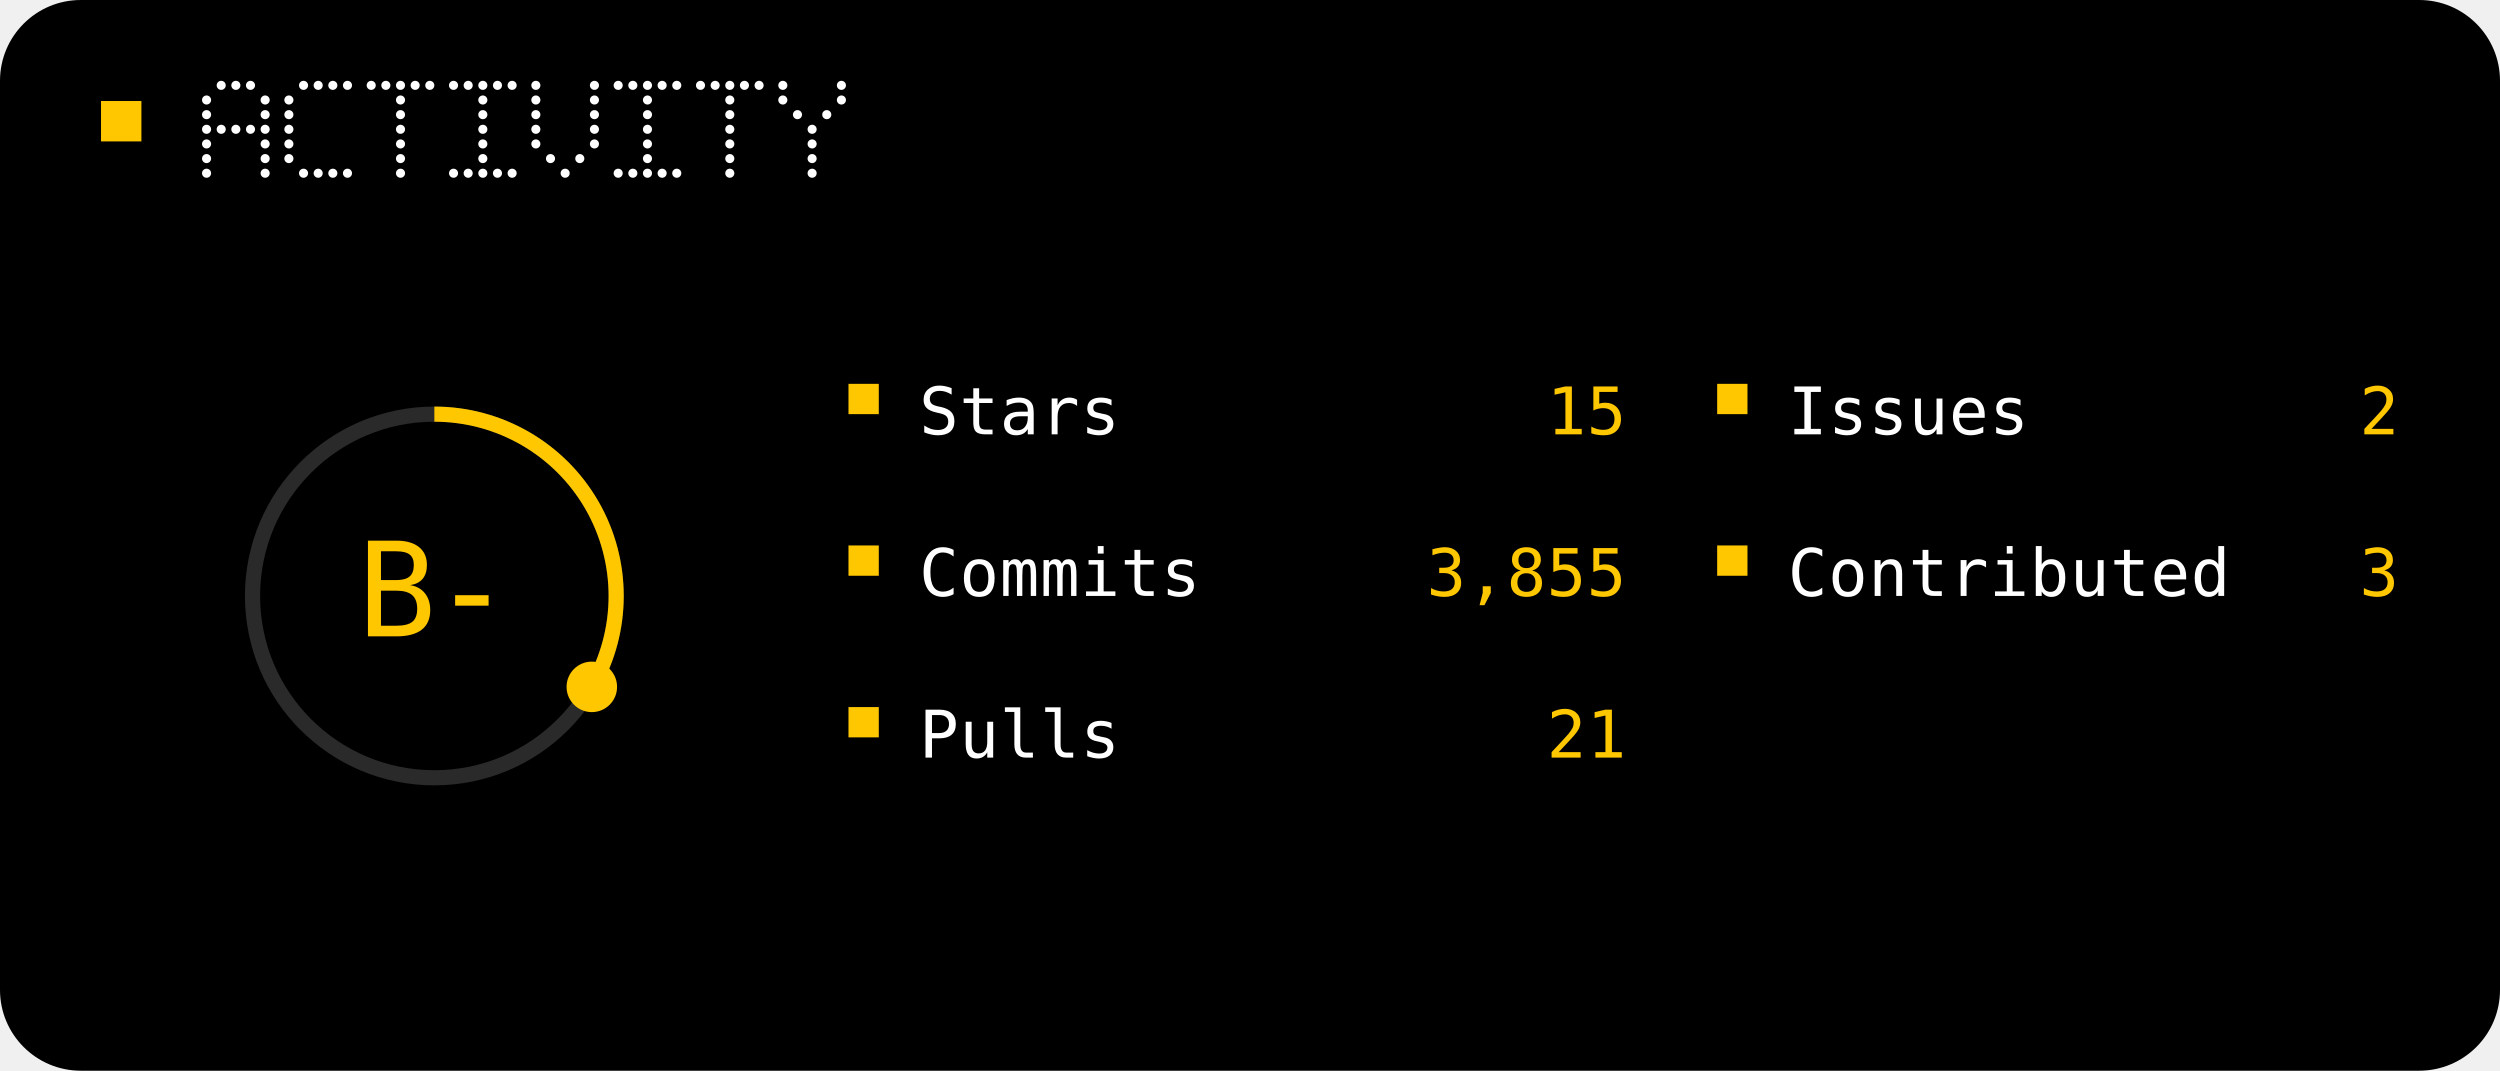
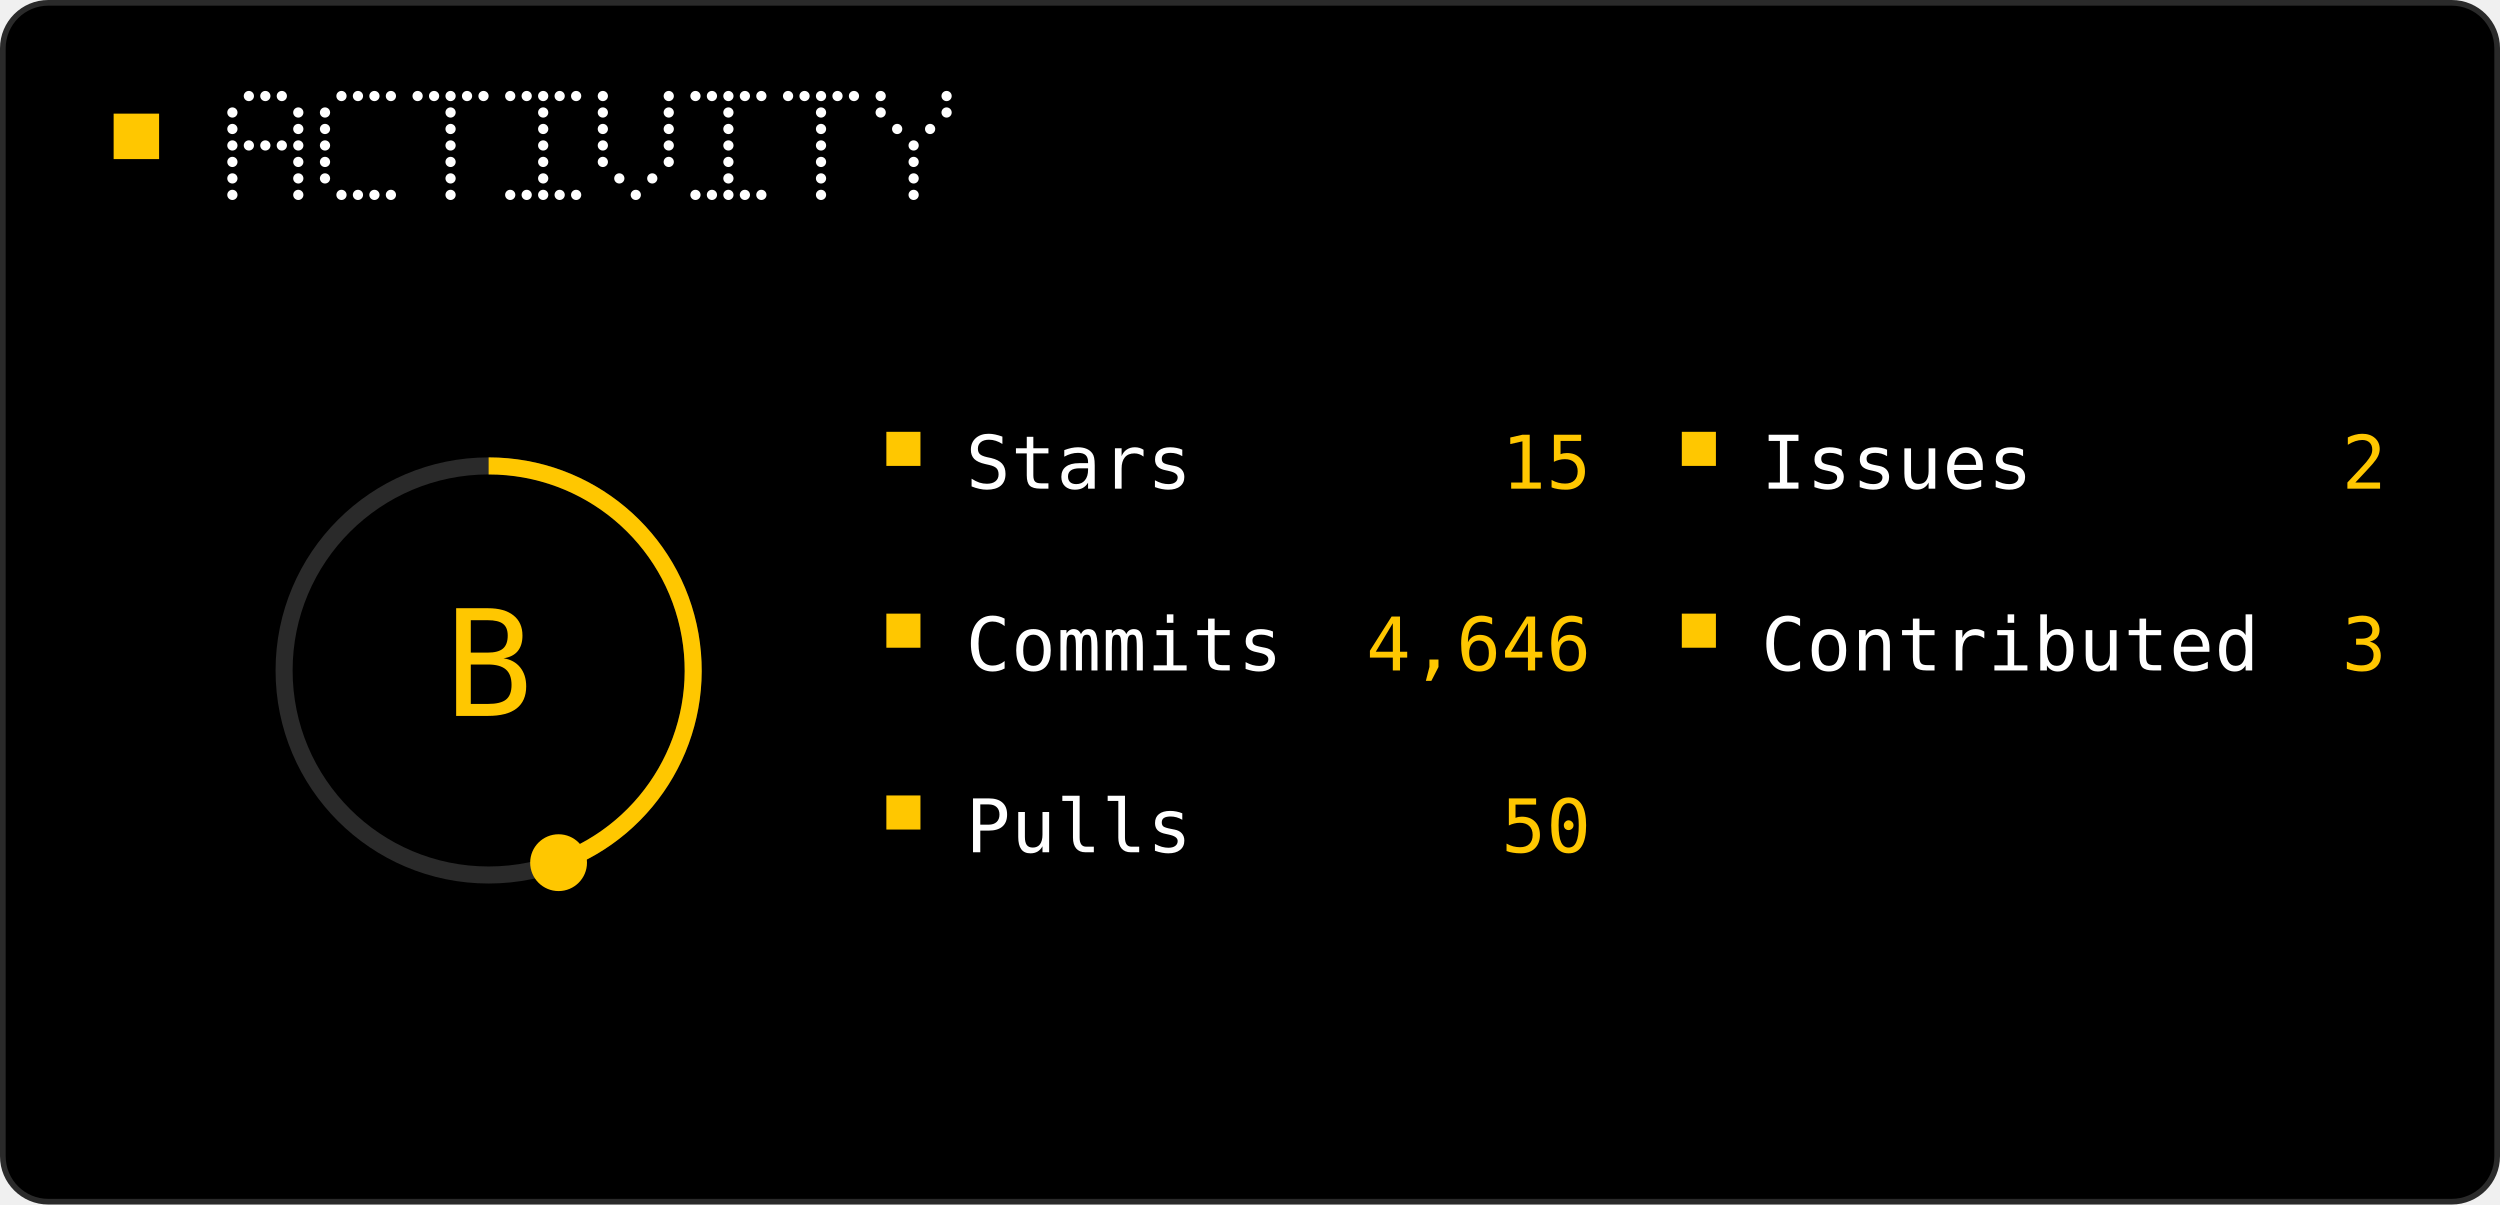
- <svg xmlns="http://www.w3.org/2000/svg" width="495" height="212" viewBox="0 0 495 212" role="img">
-   <rect width="495" height="212" rx="16" fill="#000000" />
+ <svg xmlns="http://www.w3.org/2000/svg" width="440" height="212" viewBox="0 0 440 212" role="img">
+   <rect x="0.5" y="0.5" width="439" height="211" rx="8" fill="#000000" stroke="#2A2A2A" />
  <rect x="20" y="20" width="8" height="8" fill="#FFC700" />
  <circle cx="43.8" cy="16.9" r="0.90" fill="#FFFFFF" />
  <circle cx="46.7" cy="16.9" r="0.90" fill="#FFFFFF" />
  <circle cx="49.6" cy="16.9" r="0.90" fill="#FFFFFF" />
  <circle cx="40.9" cy="19.8" r="0.90" fill="#FFFFFF" />
  <circle cx="52.5" cy="19.8" r="0.90" fill="#FFFFFF" />
  <circle cx="40.9" cy="22.7" r="0.90" fill="#FFFFFF" />
  <circle cx="52.5" cy="22.7" r="0.90" fill="#FFFFFF" />
  <circle cx="40.9" cy="25.6" r="0.90" fill="#FFFFFF" />
  <circle cx="43.8" cy="25.6" r="0.90" fill="#FFFFFF" />
  <circle cx="46.7" cy="25.6" r="0.90" fill="#FFFFFF" />
  <circle cx="49.6" cy="25.6" r="0.90" fill="#FFFFFF" />
  <circle cx="52.5" cy="25.6" r="0.90" fill="#FFFFFF" />
  <circle cx="40.9" cy="28.5" r="0.90" fill="#FFFFFF" />
  <circle cx="52.5" cy="28.5" r="0.90" fill="#FFFFFF" />
  <circle cx="40.9" cy="31.4" r="0.90" fill="#FFFFFF" />
  <circle cx="52.5" cy="31.4" r="0.90" fill="#FFFFFF" />
  <circle cx="40.9" cy="34.3" r="0.90" fill="#FFFFFF" />
  <circle cx="52.5" cy="34.3" r="0.90" fill="#FFFFFF" />
  <circle cx="60.1" cy="16.9" r="0.90" fill="#FFFFFF" />
  <circle cx="63.0" cy="16.9" r="0.90" fill="#FFFFFF" />
  <circle cx="65.9" cy="16.9" r="0.90" fill="#FFFFFF" />
  <circle cx="68.8" cy="16.9" r="0.90" fill="#FFFFFF" />
  <circle cx="57.2" cy="19.8" r="0.90" fill="#FFFFFF" />
  <circle cx="57.2" cy="22.7" r="0.90" fill="#FFFFFF" />
  <circle cx="57.2" cy="25.6" r="0.90" fill="#FFFFFF" />
  <circle cx="57.2" cy="28.5" r="0.90" fill="#FFFFFF" />
  <circle cx="57.2" cy="31.4" r="0.90" fill="#FFFFFF" />
  <circle cx="60.1" cy="34.3" r="0.90" fill="#FFFFFF" />
  <circle cx="63.0" cy="34.3" r="0.90" fill="#FFFFFF" />
  <circle cx="65.9" cy="34.3" r="0.90" fill="#FFFFFF" />
  <circle cx="68.8" cy="34.3" r="0.90" fill="#FFFFFF" />
  <circle cx="73.5" cy="16.9" r="0.90" fill="#FFFFFF" />
  <circle cx="76.4" cy="16.9" r="0.90" fill="#FFFFFF" />
  <circle cx="79.3" cy="16.9" r="0.90" fill="#FFFFFF" />
  <circle cx="82.2" cy="16.9" r="0.90" fill="#FFFFFF" />
  <circle cx="85.1" cy="16.9" r="0.90" fill="#FFFFFF" />
  <circle cx="79.3" cy="19.8" r="0.90" fill="#FFFFFF" />
  <circle cx="79.3" cy="22.7" r="0.90" fill="#FFFFFF" />
  <circle cx="79.3" cy="25.6" r="0.90" fill="#FFFFFF" />
  <circle cx="79.3" cy="28.5" r="0.90" fill="#FFFFFF" />
  <circle cx="79.3" cy="31.4" r="0.90" fill="#FFFFFF" />
  <circle cx="79.3" cy="34.3" r="0.90" fill="#FFFFFF" />
  <circle cx="89.8" cy="16.9" r="0.90" fill="#FFFFFF" />
  <circle cx="92.7" cy="16.9" r="0.90" fill="#FFFFFF" />
  <circle cx="95.6" cy="16.9" r="0.90" fill="#FFFFFF" />
  <circle cx="98.5" cy="16.9" r="0.90" fill="#FFFFFF" />
  <circle cx="101.4" cy="16.9" r="0.90" fill="#FFFFFF" />
  <circle cx="95.6" cy="19.8" r="0.90" fill="#FFFFFF" />
  <circle cx="95.6" cy="22.7" r="0.90" fill="#FFFFFF" />
  <circle cx="95.6" cy="25.6" r="0.90" fill="#FFFFFF" />
  <circle cx="95.6" cy="28.5" r="0.90" fill="#FFFFFF" />
  <circle cx="95.6" cy="31.4" r="0.90" fill="#FFFFFF" />
  <circle cx="89.8" cy="34.3" r="0.90" fill="#FFFFFF" />
  <circle cx="92.7" cy="34.3" r="0.90" fill="#FFFFFF" />
  <circle cx="95.6" cy="34.3" r="0.90" fill="#FFFFFF" />
  <circle cx="98.5" cy="34.3" r="0.90" fill="#FFFFFF" />
  <circle cx="101.4" cy="34.3" r="0.90" fill="#FFFFFF" />
  <circle cx="106.1" cy="16.9" r="0.90" fill="#FFFFFF" />
  <circle cx="117.7" cy="16.9" r="0.90" fill="#FFFFFF" />
  <circle cx="106.1" cy="19.8" r="0.90" fill="#FFFFFF" />
  <circle cx="117.7" cy="19.8" r="0.90" fill="#FFFFFF" />
  <circle cx="106.1" cy="22.7" r="0.90" fill="#FFFFFF" />
  <circle cx="117.7" cy="22.7" r="0.90" fill="#FFFFFF" />
  <circle cx="106.1" cy="25.6" r="0.90" fill="#FFFFFF" />
  <circle cx="117.7" cy="25.6" r="0.90" fill="#FFFFFF" />
  <circle cx="106.1" cy="28.5" r="0.90" fill="#FFFFFF" />
  <circle cx="117.7" cy="28.5" r="0.90" fill="#FFFFFF" />
  <circle cx="109.0" cy="31.4" r="0.90" fill="#FFFFFF" />
  <circle cx="114.8" cy="31.4" r="0.90" fill="#FFFFFF" />
  <circle cx="111.9" cy="34.3" r="0.90" fill="#FFFFFF" />
  <circle cx="122.4" cy="16.9" r="0.90" fill="#FFFFFF" />
  <circle cx="125.3" cy="16.9" r="0.90" fill="#FFFFFF" />
  <circle cx="128.2" cy="16.9" r="0.90" fill="#FFFFFF" />
  <circle cx="131.1" cy="16.9" r="0.90" fill="#FFFFFF" />
  <circle cx="134.0" cy="16.9" r="0.90" fill="#FFFFFF" />
  <circle cx="128.2" cy="19.8" r="0.90" fill="#FFFFFF" />
  <circle cx="128.2" cy="22.7" r="0.90" fill="#FFFFFF" />
  <circle cx="128.2" cy="25.6" r="0.90" fill="#FFFFFF" />
  <circle cx="128.2" cy="28.5" r="0.90" fill="#FFFFFF" />
  <circle cx="128.2" cy="31.4" r="0.90" fill="#FFFFFF" />
  <circle cx="122.4" cy="34.3" r="0.90" fill="#FFFFFF" />
  <circle cx="125.3" cy="34.3" r="0.90" fill="#FFFFFF" />
  <circle cx="128.2" cy="34.3" r="0.90" fill="#FFFFFF" />
  <circle cx="131.1" cy="34.3" r="0.90" fill="#FFFFFF" />
  <circle cx="134.0" cy="34.3" r="0.90" fill="#FFFFFF" />
  <circle cx="138.7" cy="16.9" r="0.90" fill="#FFFFFF" />
  <circle cx="141.6" cy="16.9" r="0.90" fill="#FFFFFF" />
  <circle cx="144.5" cy="16.9" r="0.90" fill="#FFFFFF" />
  <circle cx="147.4" cy="16.9" r="0.90" fill="#FFFFFF" />
  <circle cx="150.3" cy="16.9" r="0.90" fill="#FFFFFF" />
  <circle cx="144.5" cy="19.8" r="0.90" fill="#FFFFFF" />
  <circle cx="144.5" cy="22.7" r="0.90" fill="#FFFFFF" />
  <circle cx="144.5" cy="25.6" r="0.90" fill="#FFFFFF" />
  <circle cx="144.5" cy="28.5" r="0.90" fill="#FFFFFF" />
  <circle cx="144.5" cy="31.4" r="0.90" fill="#FFFFFF" />
  <circle cx="144.5" cy="34.3" r="0.90" fill="#FFFFFF" />
  <circle cx="155.0" cy="16.9" r="0.90" fill="#FFFFFF" />
  <circle cx="166.6" cy="16.9" r="0.90" fill="#FFFFFF" />
  <circle cx="155.0" cy="19.8" r="0.90" fill="#FFFFFF" />
  <circle cx="166.6" cy="19.8" r="0.90" fill="#FFFFFF" />
  <circle cx="157.9" cy="22.7" r="0.90" fill="#FFFFFF" />
  <circle cx="163.7" cy="22.7" r="0.90" fill="#FFFFFF" />
  <circle cx="160.8" cy="25.6" r="0.90" fill="#FFFFFF" />
  <circle cx="160.8" cy="28.5" r="0.90" fill="#FFFFFF" />
  <circle cx="160.8" cy="31.4" r="0.90" fill="#FFFFFF" />
  <circle cx="160.8" cy="34.3" r="0.90" fill="#FFFFFF" />
  <circle cx="86.0" cy="118.0" r="36" fill="none" stroke="#2A2A2A" stroke-width="3" />
-   <path d="M 86.00 82.00 A 36 36 0 0 1 117.18 136.00" fill="none" stroke="#FFC700" stroke-width="3" />
-   <circle cx="117.18" cy="136.00" r="5" fill="#FFC700" />
-   <text x="86" y="126" fill="#FFC700" text-anchor="middle" font-family="ui-monospace, Geist Mono, monospace" font-size="26" letter-spacing="-0.8" dominant-baseline="auto">B-</text>
-   <rect x="168" y="76" width="6" height="6" fill="#FFC700" />
-   <text x="182" y="86" fill="#FFFFFF" text-anchor="start" font-family="ui-monospace, Geist Mono, monospace" font-size="13" letter-spacing="0.15" dominant-baseline="auto">Stars</text>
-   <text x="322" y="86" fill="#FFC700" text-anchor="end" font-family="ui-monospace, Geist Mono, monospace" font-size="13" letter-spacing="0.1" dominant-baseline="auto">15</text>
-   <rect x="168" y="108" width="6" height="6" fill="#FFC700" />
-   <text x="182" y="118" fill="#FFFFFF" text-anchor="start" font-family="ui-monospace, Geist Mono, monospace" font-size="13" letter-spacing="0.15" dominant-baseline="auto">Commits</text>
-   <text x="322" y="118" fill="#FFC700" text-anchor="end" font-family="ui-monospace, Geist Mono, monospace" font-size="13" letter-spacing="0.1" dominant-baseline="auto">3,855</text>
-   <rect x="168" y="140" width="6" height="6" fill="#FFC700" />
-   <text x="182" y="150" fill="#FFFFFF" text-anchor="start" font-family="ui-monospace, Geist Mono, monospace" font-size="13" letter-spacing="0.15" dominant-baseline="auto">Pulls</text>
-   <text x="322" y="150" fill="#FFC700" text-anchor="end" font-family="ui-monospace, Geist Mono, monospace" font-size="13" letter-spacing="0.1" dominant-baseline="auto">21</text>
-   <rect x="340" y="76" width="6" height="6" fill="#FFC700" />
-   <text x="354" y="86" fill="#FFFFFF" text-anchor="start" font-family="ui-monospace, Geist Mono, monospace" font-size="13" letter-spacing="0.15" dominant-baseline="auto">Issues</text>
-   <text x="475" y="86" fill="#FFC700" text-anchor="end" font-family="ui-monospace, Geist Mono, monospace" font-size="13" letter-spacing="0.1" dominant-baseline="auto">2</text>
-   <rect x="340" y="108" width="6" height="6" fill="#FFC700" />
-   <text x="354" y="118" fill="#FFFFFF" text-anchor="start" font-family="ui-monospace, Geist Mono, monospace" font-size="13" letter-spacing="0.15" dominant-baseline="auto">Contributed</text>
-   <text x="475" y="118" fill="#FFC700" text-anchor="end" font-family="ui-monospace, Geist Mono, monospace" font-size="13" letter-spacing="0.1" dominant-baseline="auto">3</text>
+   <path d="M 86.00 82.00 A 36 36 0 0 1 98.31 151.83" fill="none" stroke="#FFC700" stroke-width="3" />
+   <circle cx="98.31" cy="151.83" r="5" fill="#FFC700" />
+   <text x="86" y="126" fill="#FFC700" text-anchor="middle" font-family="ui-monospace, Geist Mono, monospace" font-size="26" letter-spacing="-0.8" dominant-baseline="auto">B</text>
+   <rect x="156" y="76" width="6" height="6" fill="#FFC700" />
+   <text x="170" y="86" fill="#FFFFFF" text-anchor="start" font-family="ui-monospace, Geist Mono, monospace" font-size="13" letter-spacing="0.15" dominant-baseline="auto">Stars</text>
+   <text x="280.0" y="86" fill="#FFC700" text-anchor="end" font-family="ui-monospace, Geist Mono, monospace" font-size="13" letter-spacing="0.1" dominant-baseline="auto">15</text>
+   <rect x="156" y="108" width="6" height="6" fill="#FFC700" />
+   <text x="170" y="118" fill="#FFFFFF" text-anchor="start" font-family="ui-monospace, Geist Mono, monospace" font-size="13" letter-spacing="0.15" dominant-baseline="auto">Commits</text>
+   <text x="280.0" y="118" fill="#FFC700" text-anchor="end" font-family="ui-monospace, Geist Mono, monospace" font-size="13" letter-spacing="0.1" dominant-baseline="auto">4,646</text>
+   <rect x="156" y="140" width="6" height="6" fill="#FFC700" />
+   <text x="170" y="150" fill="#FFFFFF" text-anchor="start" font-family="ui-monospace, Geist Mono, monospace" font-size="13" letter-spacing="0.15" dominant-baseline="auto">Pulls</text>
+   <text x="280.0" y="150" fill="#FFC700" text-anchor="end" font-family="ui-monospace, Geist Mono, monospace" font-size="13" letter-spacing="0.1" dominant-baseline="auto">50</text>
+   <rect x="296.0" y="76" width="6" height="6" fill="#FFC700" />
+   <text x="310.0" y="86" fill="#FFFFFF" text-anchor="start" font-family="ui-monospace, Geist Mono, monospace" font-size="13" letter-spacing="0.15" dominant-baseline="auto">Issues</text>
+   <text x="420" y="86" fill="#FFC700" text-anchor="end" font-family="ui-monospace, Geist Mono, monospace" font-size="13" letter-spacing="0.1" dominant-baseline="auto">2</text>
+   <rect x="296.0" y="108" width="6" height="6" fill="#FFC700" />
+   <text x="310.0" y="118" fill="#FFFFFF" text-anchor="start" font-family="ui-monospace, Geist Mono, monospace" font-size="13" letter-spacing="0.15" dominant-baseline="auto">Contributed</text>
+   <text x="420" y="118" fill="#FFC700" text-anchor="end" font-family="ui-monospace, Geist Mono, monospace" font-size="13" letter-spacing="0.1" dominant-baseline="auto">3</text>
</svg>
